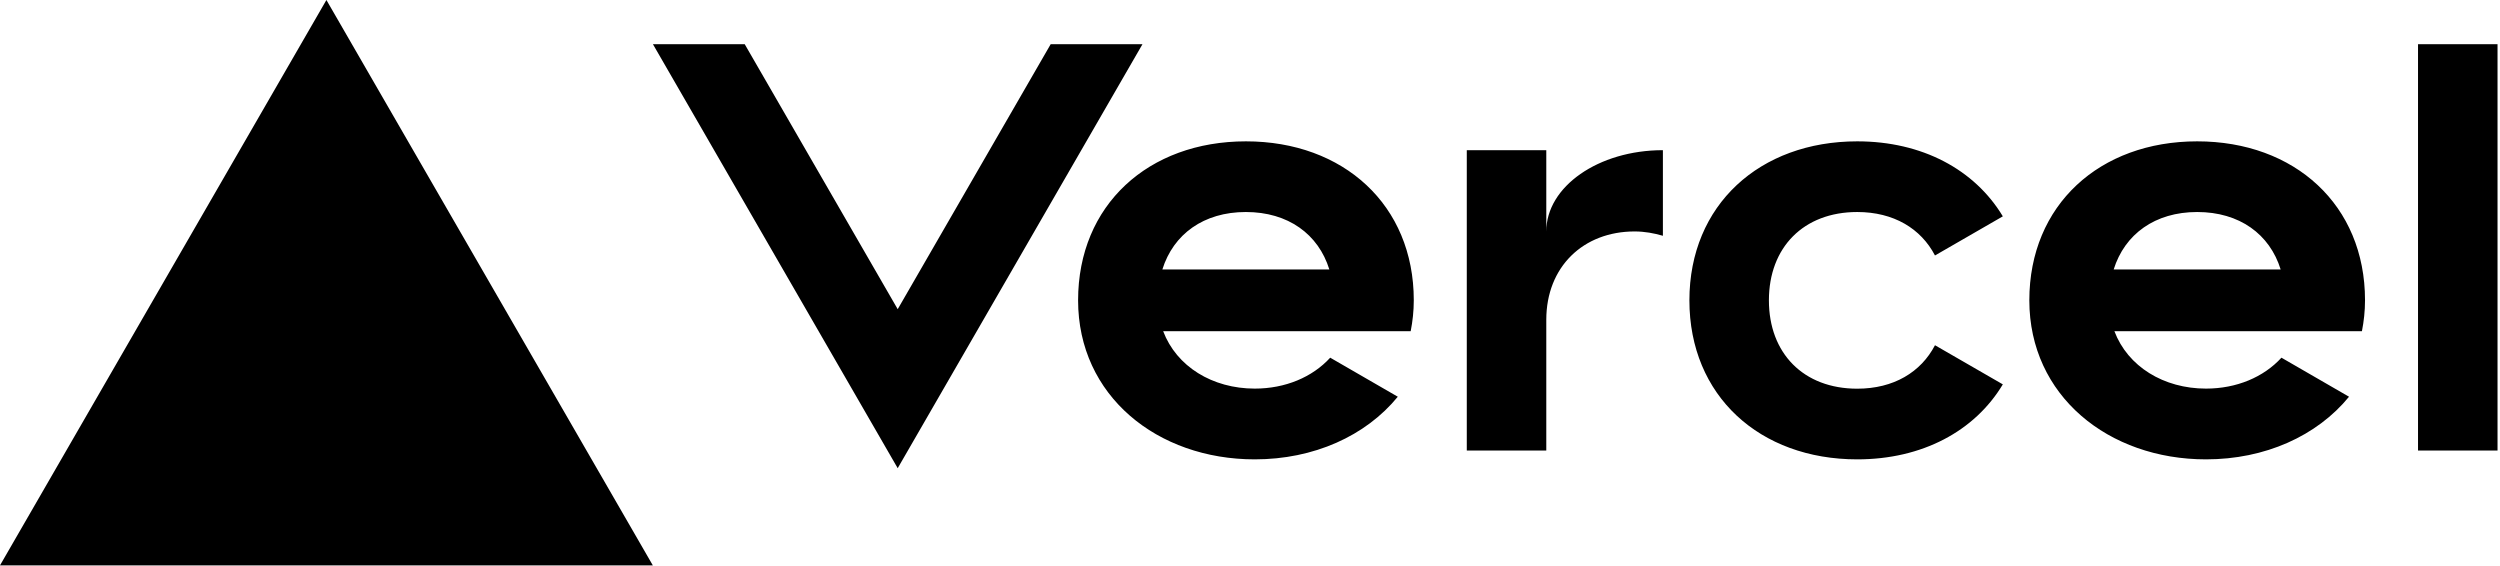
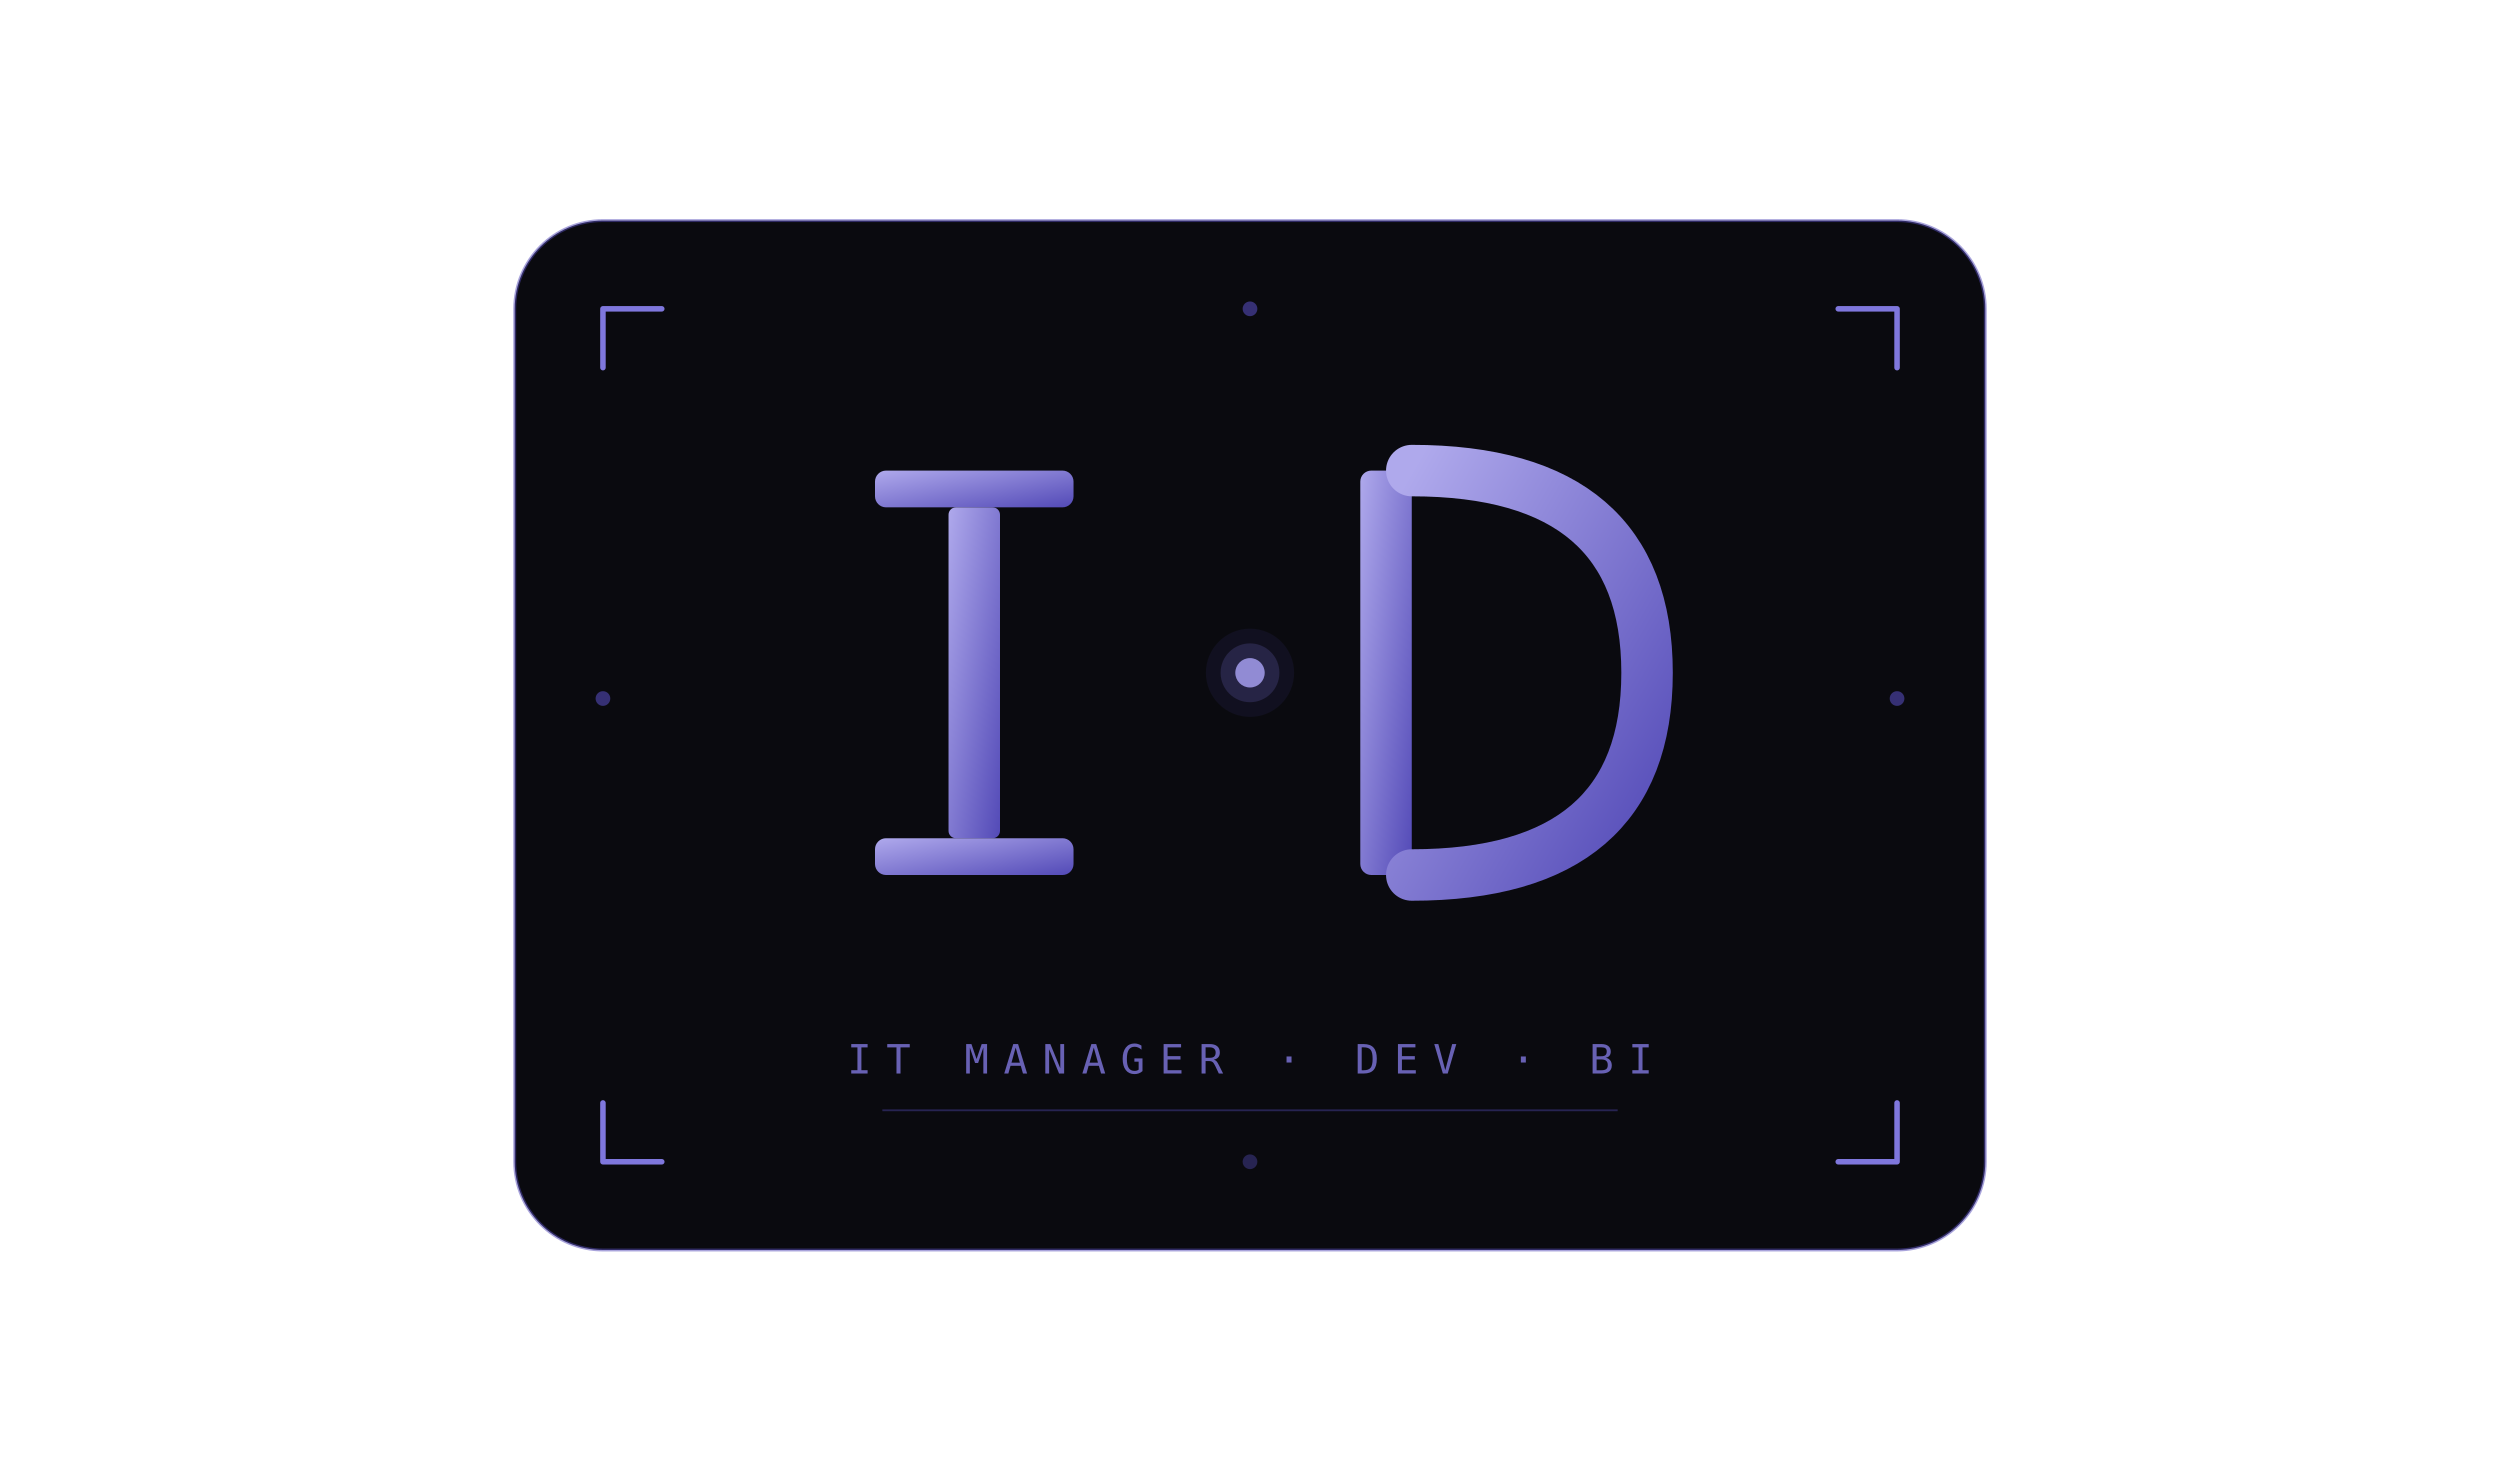
- <svg xmlns="http://www.w3.org/2000/svg" width="283" height="64" viewBox="0 0 283 64" fill="none">
-   <path d="M141.04 16c-11.04 0-19 7.2-19 18s8.96 18 20 18c6.67 0 12.55-2.64 16.19-7.09l-7.65-4.42c-2.02 2.21-5.09 3.5-8.54 3.5-4.79 0-8.86-2.5-10.37-6.5h28.02c.22-1.12.35-2.28.35-3.5 0-10.79-7.96-17.99-19-17.99zm-9.46 14.5c1.25-3.99 4.67-6.5 9.45-6.5 4.79 0 8.21 2.51 9.45 6.5h-18.9zM248.72 16c-11.04 0-19 7.2-19 18s8.96 18 20 18c6.67 0 12.55-2.64 16.19-7.09l-7.65-4.42c-2.02 2.21-5.09 3.5-8.54 3.5-4.79 0-8.86-2.5-10.37-6.5h28.02c.22-1.12.35-2.28.35-3.5 0-10.79-7.96-17.99-19-17.99zm-9.45 14.5c1.25-3.99 4.67-6.5 9.45-6.5 4.79 0 8.21 2.51 9.45 6.5h-18.9zM200.24 34c0 6 3.92 10 10 10 4.12 0 7.21-1.87 8.8-4.92l7.68 4.43c-3.18 5.3-9.14 8.49-16.48 8.49-11.05 0-19-7.2-19-18s7.96-18 19-18c7.34 0 13.29 3.19 16.48 8.49l-7.68 4.43c-1.59-3.05-4.68-4.92-8.8-4.92-6.07 0-10 4-10 10zm82.48-29v46h-9V5h9zM36.95 0L73.9 64H0L36.95 0zm92.38 5l-27.71 48L73.91 5H84.3l17.32 30 17.32-30h10.39zm58.91 12v9.69c-1-.29-2.06-.49-3.2-.49-5.81 0-10 4-10 10V51h-9V17h9v9.2c0-5.08 5.91-9.2 13.2-9.2z" fill="#000" />
+ <svg xmlns="http://www.w3.org/2000/svg" width="100%" viewBox="0 0 680 400">
+   <defs>
+     <marker id="arrow" viewBox="0 0 10 10" refX="8" refY="5" markerWidth="6" markerHeight="6" orient="auto-start-reverse">
+       <path d="M2 1L8 5L2 9" fill="none" stroke="context-stroke" stroke-width="1.5" stroke-linecap="round" stroke-linejoin="round" />
+     </marker>
+     <linearGradient id="purple-grad" x1="0" y1="0" x2="1" y2="1">
+       <stop offset="0%" stop-color="#AFA9EC" />
+       <stop offset="100%" stop-color="#534AB7" />
+     </linearGradient>
+     <linearGradient id="line-grad" x1="0" y1="0" x2="1" y2="0">
+       <stop offset="0%" stop-color="#7F77DD" stop-opacity="0" />
+       <stop offset="50%" stop-color="#7F77DD" stop-opacity="1" />
+       <stop offset="100%" stop-color="#7F77DD" stop-opacity="0" />
+     </linearGradient>
+   </defs>
+   <rect x="140" y="60" width="400" height="280" rx="24" fill="#0a0a0f" style="fill:rgb(10, 10, 15);stroke:none;color:rgb(255, 255, 255);stroke-width:1px;stroke-linecap:butt;stroke-linejoin:miter;opacity:1;font-family:&quot;Anthropic Sans&quot;, -apple-system, BlinkMacSystemFont, &quot;Segoe UI&quot;, sans-serif;font-size:16px;font-weight:400;text-anchor:start;dominant-baseline:auto" />
+   <rect x="140" y="60" width="400" height="280" rx="24" fill="none" stroke="#534AB7" stroke-width="0.8" opacity="0.5" style="fill:none;stroke:rgb(83, 74, 183);color:rgb(255, 255, 255);stroke-width:0.8px;stroke-linecap:butt;stroke-linejoin:miter;opacity:0.5;font-family:&quot;Anthropic Sans&quot;, -apple-system, BlinkMacSystemFont, &quot;Segoe UI&quot;, sans-serif;font-size:16px;font-weight:400;text-anchor:start;dominant-baseline:auto" />
+   <path d="M164 84 L164 100 M164 84 L180 84" fill="none" stroke="#7F77DD" stroke-width="1.5" stroke-linecap="round" style="fill:none;stroke:rgb(127, 119, 221);color:rgb(255, 255, 255);stroke-width:1.5px;stroke-linecap:round;stroke-linejoin:miter;opacity:1;font-family:&quot;Anthropic Sans&quot;, -apple-system, BlinkMacSystemFont, &quot;Segoe UI&quot;, sans-serif;font-size:16px;font-weight:400;text-anchor:start;dominant-baseline:auto" />
+   <path d="M516 84 L516 100 M516 84 L500 84" fill="none" stroke="#7F77DD" stroke-width="1.5" stroke-linecap="round" style="fill:none;stroke:rgb(127, 119, 221);color:rgb(255, 255, 255);stroke-width:1.5px;stroke-linecap:round;stroke-linejoin:miter;opacity:1;font-family:&quot;Anthropic Sans&quot;, -apple-system, BlinkMacSystemFont, &quot;Segoe UI&quot;, sans-serif;font-size:16px;font-weight:400;text-anchor:start;dominant-baseline:auto" />
+   <path d="M164 316 L164 300 M164 316 L180 316" fill="none" stroke="#7F77DD" stroke-width="1.5" stroke-linecap="round" style="fill:none;stroke:rgb(127, 119, 221);color:rgb(255, 255, 255);stroke-width:1.5px;stroke-linecap:round;stroke-linejoin:miter;opacity:1;font-family:&quot;Anthropic Sans&quot;, -apple-system, BlinkMacSystemFont, &quot;Segoe UI&quot;, sans-serif;font-size:16px;font-weight:400;text-anchor:start;dominant-baseline:auto" />
+   <path d="M516 316 L516 300 M516 316 L500 316" fill="none" stroke="#7F77DD" stroke-width="1.5" stroke-linecap="round" style="fill:none;stroke:rgb(127, 119, 221);color:rgb(255, 255, 255);stroke-width:1.5px;stroke-linecap:round;stroke-linejoin:miter;opacity:1;font-family:&quot;Anthropic Sans&quot;, -apple-system, BlinkMacSystemFont, &quot;Segoe UI&quot;, sans-serif;font-size:16px;font-weight:400;text-anchor:start;dominant-baseline:auto" />
+   <line x1="155" y1="160" x2="525" y2="160" stroke="url(#line-grad)" stroke-width="0.4" opacity="0.4" style="fill:rgb(0, 0, 0);color:rgb(255, 255, 255);stroke-width:0.4px;stroke-linecap:butt;stroke-linejoin:miter;opacity:0.4;font-family:&quot;Anthropic Sans&quot;, -apple-system, BlinkMacSystemFont, &quot;Segoe UI&quot;, sans-serif;font-size:16px;font-weight:400;text-anchor:start;dominant-baseline:auto" />
+   <line x1="155" y1="200" x2="525" y2="200" stroke="url(#line-grad)" stroke-width="0.4" opacity="0.25" style="fill:rgb(0, 0, 0);color:rgb(255, 255, 255);stroke-width:0.4px;stroke-linecap:butt;stroke-linejoin:miter;opacity:0.25;font-family:&quot;Anthropic Sans&quot;, -apple-system, BlinkMacSystemFont, &quot;Segoe UI&quot;, sans-serif;font-size:16px;font-weight:400;text-anchor:start;dominant-baseline:auto" />
+   <line x1="155" y1="240" x2="525" y2="240" stroke="url(#line-grad)" stroke-width="0.4" opacity="0.15" style="fill:rgb(0, 0, 0);color:rgb(255, 255, 255);stroke-width:0.4px;stroke-linecap:butt;stroke-linejoin:miter;opacity:0.15;font-family:&quot;Anthropic Sans&quot;, -apple-system, BlinkMacSystemFont, &quot;Segoe UI&quot;, sans-serif;font-size:16px;font-weight:400;text-anchor:start;dominant-baseline:auto" />
+   <circle cx="164" cy="190" r="2" fill="#534AB7" opacity="0.6" style="fill:rgb(83, 74, 183);stroke:none;color:rgb(255, 255, 255);stroke-width:1px;stroke-linecap:butt;stroke-linejoin:miter;opacity:0.6;font-family:&quot;Anthropic Sans&quot;, -apple-system, BlinkMacSystemFont, &quot;Segoe UI&quot;, sans-serif;font-size:16px;font-weight:400;text-anchor:start;dominant-baseline:auto" />
+   <circle cx="516" cy="190" r="2" fill="#534AB7" opacity="0.6" style="fill:rgb(83, 74, 183);stroke:none;color:rgb(255, 255, 255);stroke-width:1px;stroke-linecap:butt;stroke-linejoin:miter;opacity:0.6;font-family:&quot;Anthropic Sans&quot;, -apple-system, BlinkMacSystemFont, &quot;Segoe UI&quot;, sans-serif;font-size:16px;font-weight:400;text-anchor:start;dominant-baseline:auto" />
+   <circle cx="340" cy="84" r="2" fill="#534AB7" opacity="0.6" style="fill:rgb(83, 74, 183);stroke:none;color:rgb(255, 255, 255);stroke-width:1px;stroke-linecap:butt;stroke-linejoin:miter;opacity:0.6;font-family:&quot;Anthropic Sans&quot;, -apple-system, BlinkMacSystemFont, &quot;Segoe UI&quot;, sans-serif;font-size:16px;font-weight:400;text-anchor:start;dominant-baseline:auto" />
+   <circle cx="340" cy="316" r="2" fill="#534AB7" opacity="0.4" style="fill:rgb(83, 74, 183);stroke:none;color:rgb(255, 255, 255);stroke-width:1px;stroke-linecap:butt;stroke-linejoin:miter;opacity:0.4;font-family:&quot;Anthropic Sans&quot;, -apple-system, BlinkMacSystemFont, &quot;Segoe UI&quot;, sans-serif;font-size:16px;font-weight:400;text-anchor:start;dominant-baseline:auto" />
+   <rect x="238" y="128" width="54" height="10" rx="3" fill="url(#purple-grad)" style="stroke:none;color:rgb(255, 255, 255);stroke-width:1px;stroke-linecap:butt;stroke-linejoin:miter;opacity:1;font-family:&quot;Anthropic Sans&quot;, -apple-system, BlinkMacSystemFont, &quot;Segoe UI&quot;, sans-serif;font-size:16px;font-weight:400;text-anchor:start;dominant-baseline:auto" />
+   <rect x="258" y="138" width="14" height="90" rx="2" fill="url(#purple-grad)" style="stroke:none;color:rgb(255, 255, 255);stroke-width:1px;stroke-linecap:butt;stroke-linejoin:miter;opacity:1;font-family:&quot;Anthropic Sans&quot;, -apple-system, BlinkMacSystemFont, &quot;Segoe UI&quot;, sans-serif;font-size:16px;font-weight:400;text-anchor:start;dominant-baseline:auto" />
+   <rect x="238" y="228" width="54" height="10" rx="3" fill="url(#purple-grad)" style="stroke:none;color:rgb(255, 255, 255);stroke-width:1px;stroke-linecap:butt;stroke-linejoin:miter;opacity:1;font-family:&quot;Anthropic Sans&quot;, -apple-system, BlinkMacSystemFont, &quot;Segoe UI&quot;, sans-serif;font-size:16px;font-weight:400;text-anchor:start;dominant-baseline:auto" />
+   <rect x="370" y="128" width="14" height="110" rx="3" fill="url(#purple-grad)" style="stroke:none;color:rgb(255, 255, 255);stroke-width:1px;stroke-linecap:butt;stroke-linejoin:miter;opacity:1;font-family:&quot;Anthropic Sans&quot;, -apple-system, BlinkMacSystemFont, &quot;Segoe UI&quot;, sans-serif;font-size:16px;font-weight:400;text-anchor:start;dominant-baseline:auto" />
+   <path d="M384 128 Q448 128 448 183 Q448 238 384 238" fill="none" stroke="url(#purple-grad)" stroke-width="14" stroke-linecap="round" style="fill:none;color:rgb(255, 255, 255);stroke-width:14px;stroke-linecap:round;stroke-linejoin:miter;opacity:1;font-family:&quot;Anthropic Sans&quot;, -apple-system, BlinkMacSystemFont, &quot;Segoe UI&quot;, sans-serif;font-size:16px;font-weight:400;text-anchor:start;dominant-baseline:auto" />
+   <circle cx="340" cy="183" r="4" fill="#AFA9EC" opacity="0.9" style="fill:rgb(175, 169, 236);stroke:none;color:rgb(255, 255, 255);stroke-width:1px;stroke-linecap:butt;stroke-linejoin:miter;opacity:0.9;font-family:&quot;Anthropic Sans&quot;, -apple-system, BlinkMacSystemFont, &quot;Segoe UI&quot;, sans-serif;font-size:16px;font-weight:400;text-anchor:start;dominant-baseline:auto" />
+   <circle cx="340" cy="183" r="8" fill="#7F77DD" opacity="0.2" style="fill:rgb(127, 119, 221);stroke:none;color:rgb(255, 255, 255);stroke-width:1px;stroke-linecap:butt;stroke-linejoin:miter;opacity:0.2;font-family:&quot;Anthropic Sans&quot;, -apple-system, BlinkMacSystemFont, &quot;Segoe UI&quot;, sans-serif;font-size:16px;font-weight:400;text-anchor:start;dominant-baseline:auto" />
+   <circle cx="340" cy="183" r="12" fill="#534AB7" opacity="0.1" style="fill:rgb(83, 74, 183);stroke:none;color:rgb(255, 255, 255);stroke-width:1px;stroke-linecap:butt;stroke-linejoin:miter;opacity:0.1;font-family:&quot;Anthropic Sans&quot;, -apple-system, BlinkMacSystemFont, &quot;Segoe UI&quot;, sans-serif;font-size:16px;font-weight:400;text-anchor:start;dominant-baseline:auto" />
+   <text x="340" y="292" text-anchor="middle" font-family="monospace" font-size="11" fill="#7F77DD" letter-spacing="4" opacity="0.8" style="fill:rgb(127, 119, 221);stroke:none;color:rgb(255, 255, 255);stroke-width:1px;stroke-linecap:butt;stroke-linejoin:miter;opacity:0.8;font-family:monospace;font-size:11px;font-weight:400;text-anchor:middle;dominant-baseline:auto">IT MANAGER · DEV · BI</text>
+   <line x1="240" y1="302" x2="440" y2="302" stroke="#534AB7" stroke-width="0.5" opacity="0.4" style="fill:rgb(0, 0, 0);stroke:rgb(83, 74, 183);color:rgb(255, 255, 255);stroke-width:0.5px;stroke-linecap:butt;stroke-linejoin:miter;opacity:0.4;font-family:&quot;Anthropic Sans&quot;, -apple-system, BlinkMacSystemFont, &quot;Segoe UI&quot;, sans-serif;font-size:16px;font-weight:400;text-anchor:start;dominant-baseline:auto" />
</svg>
